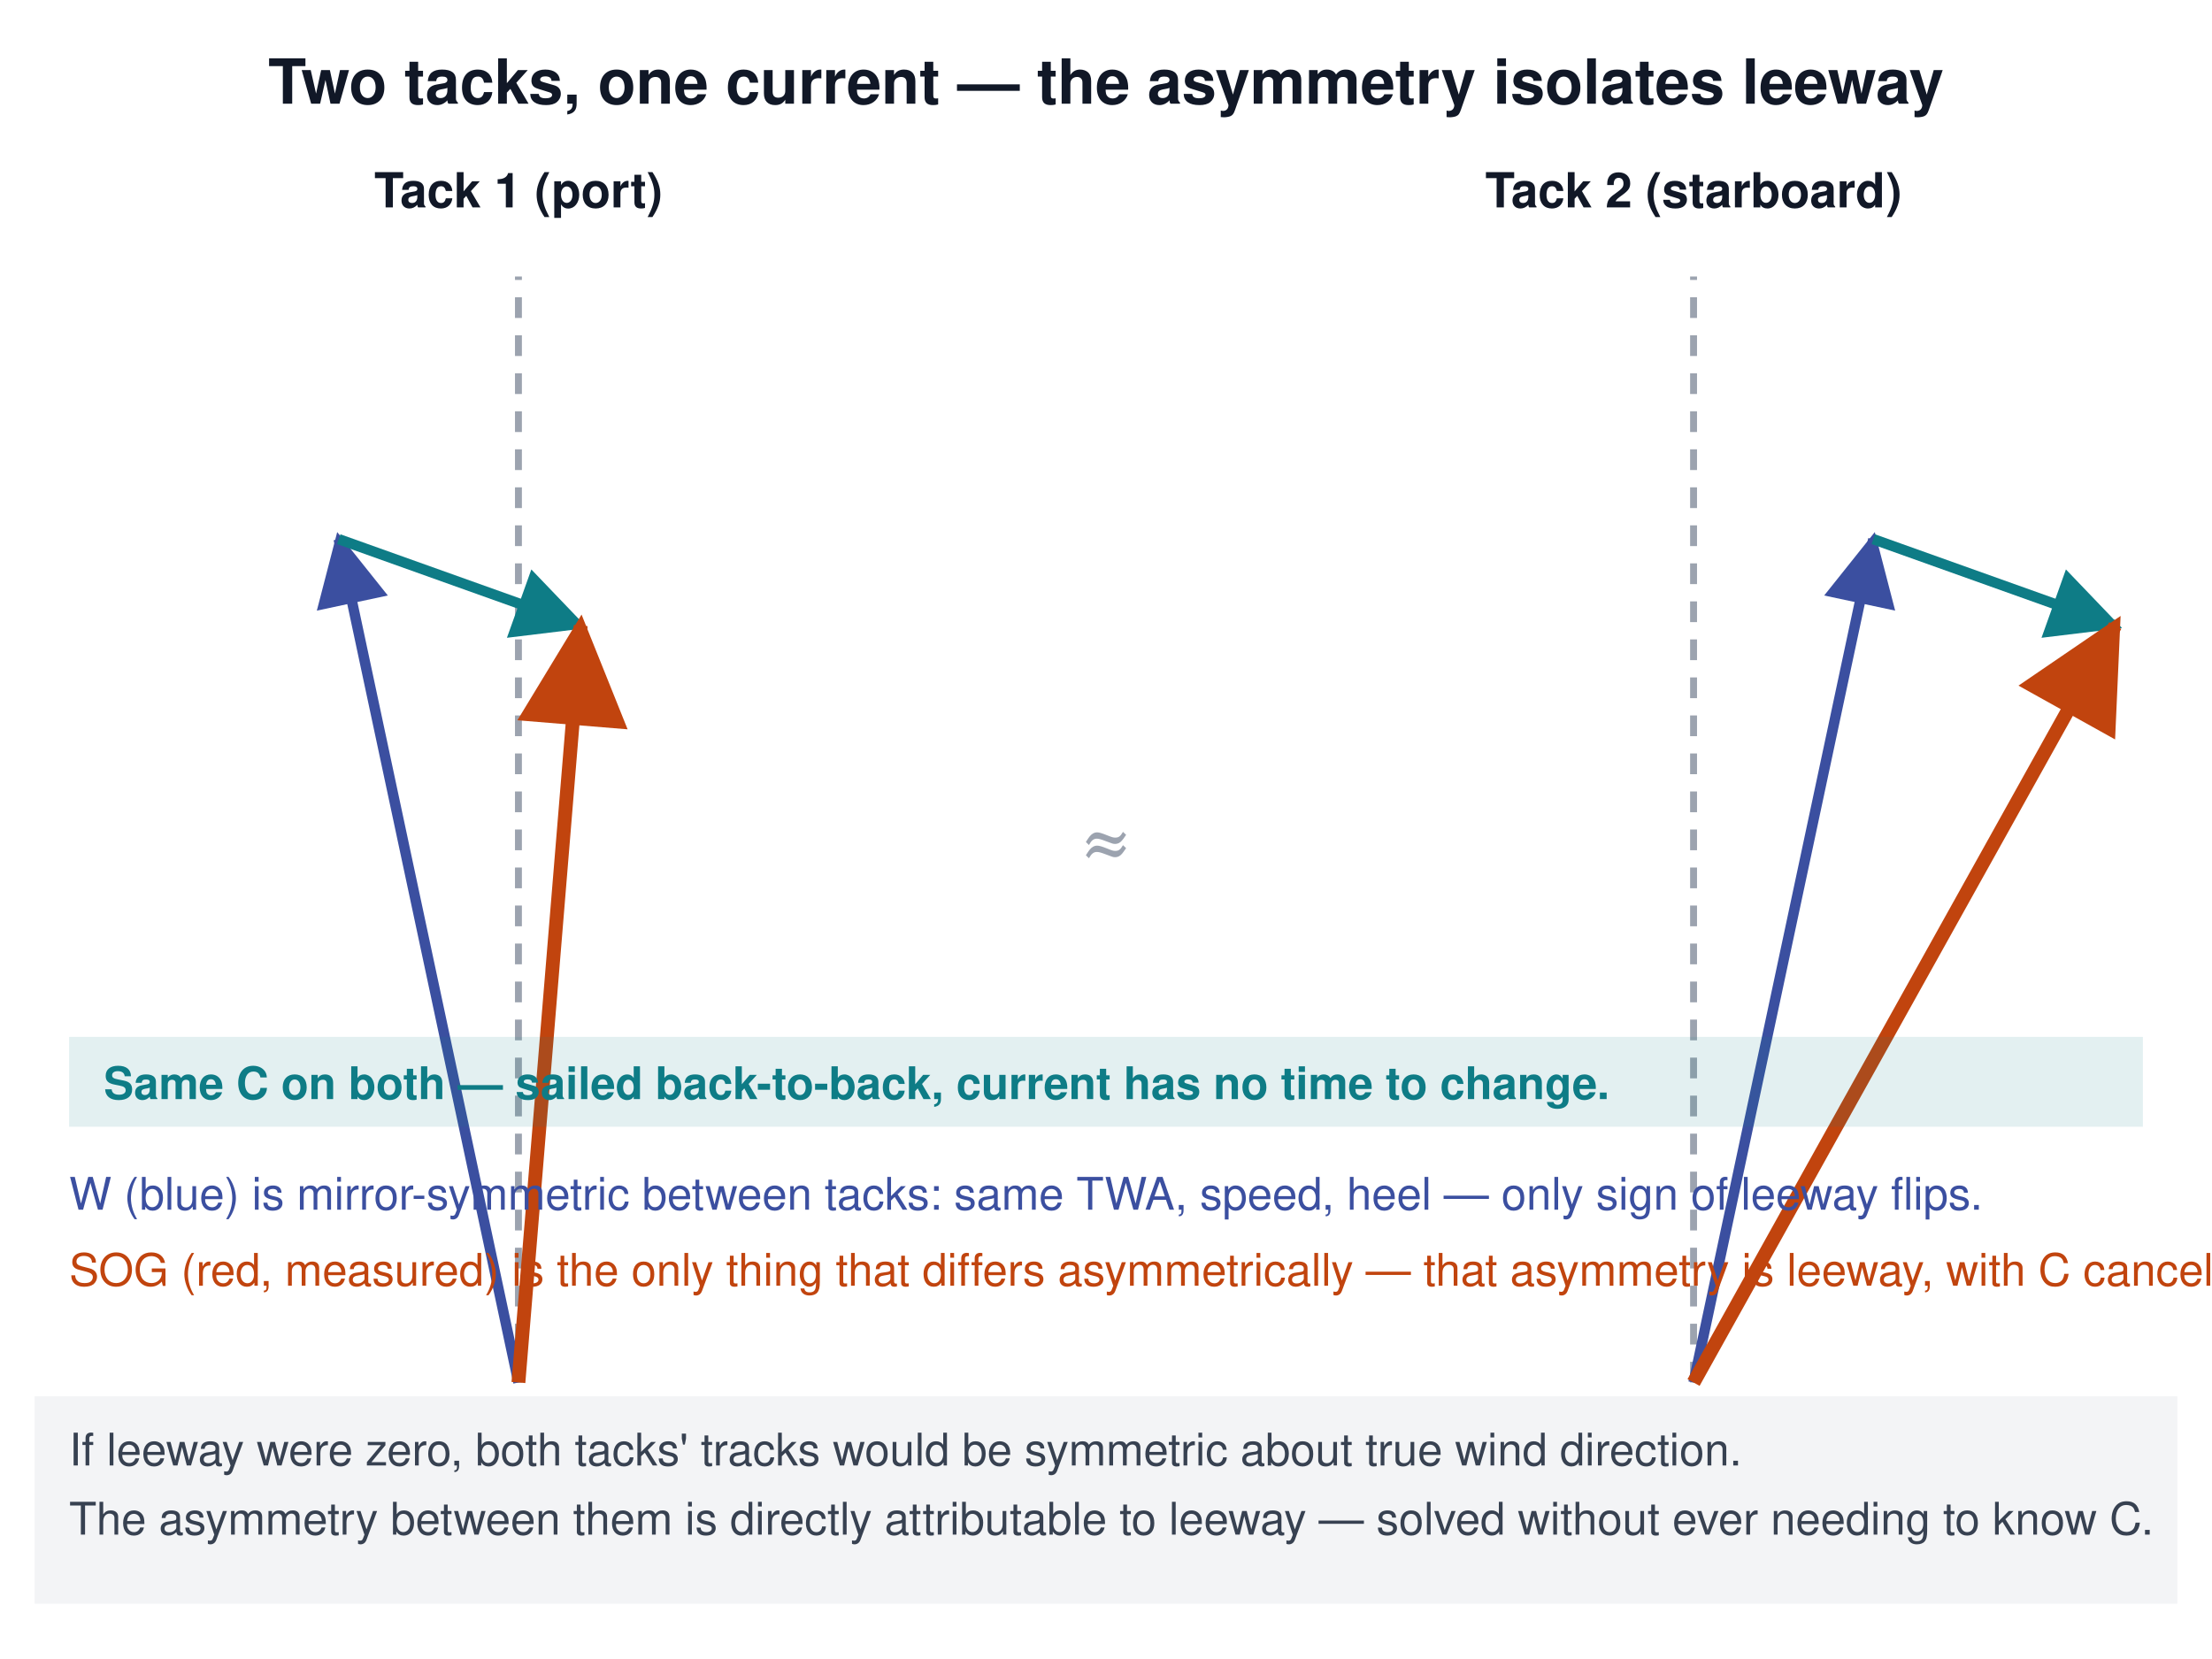
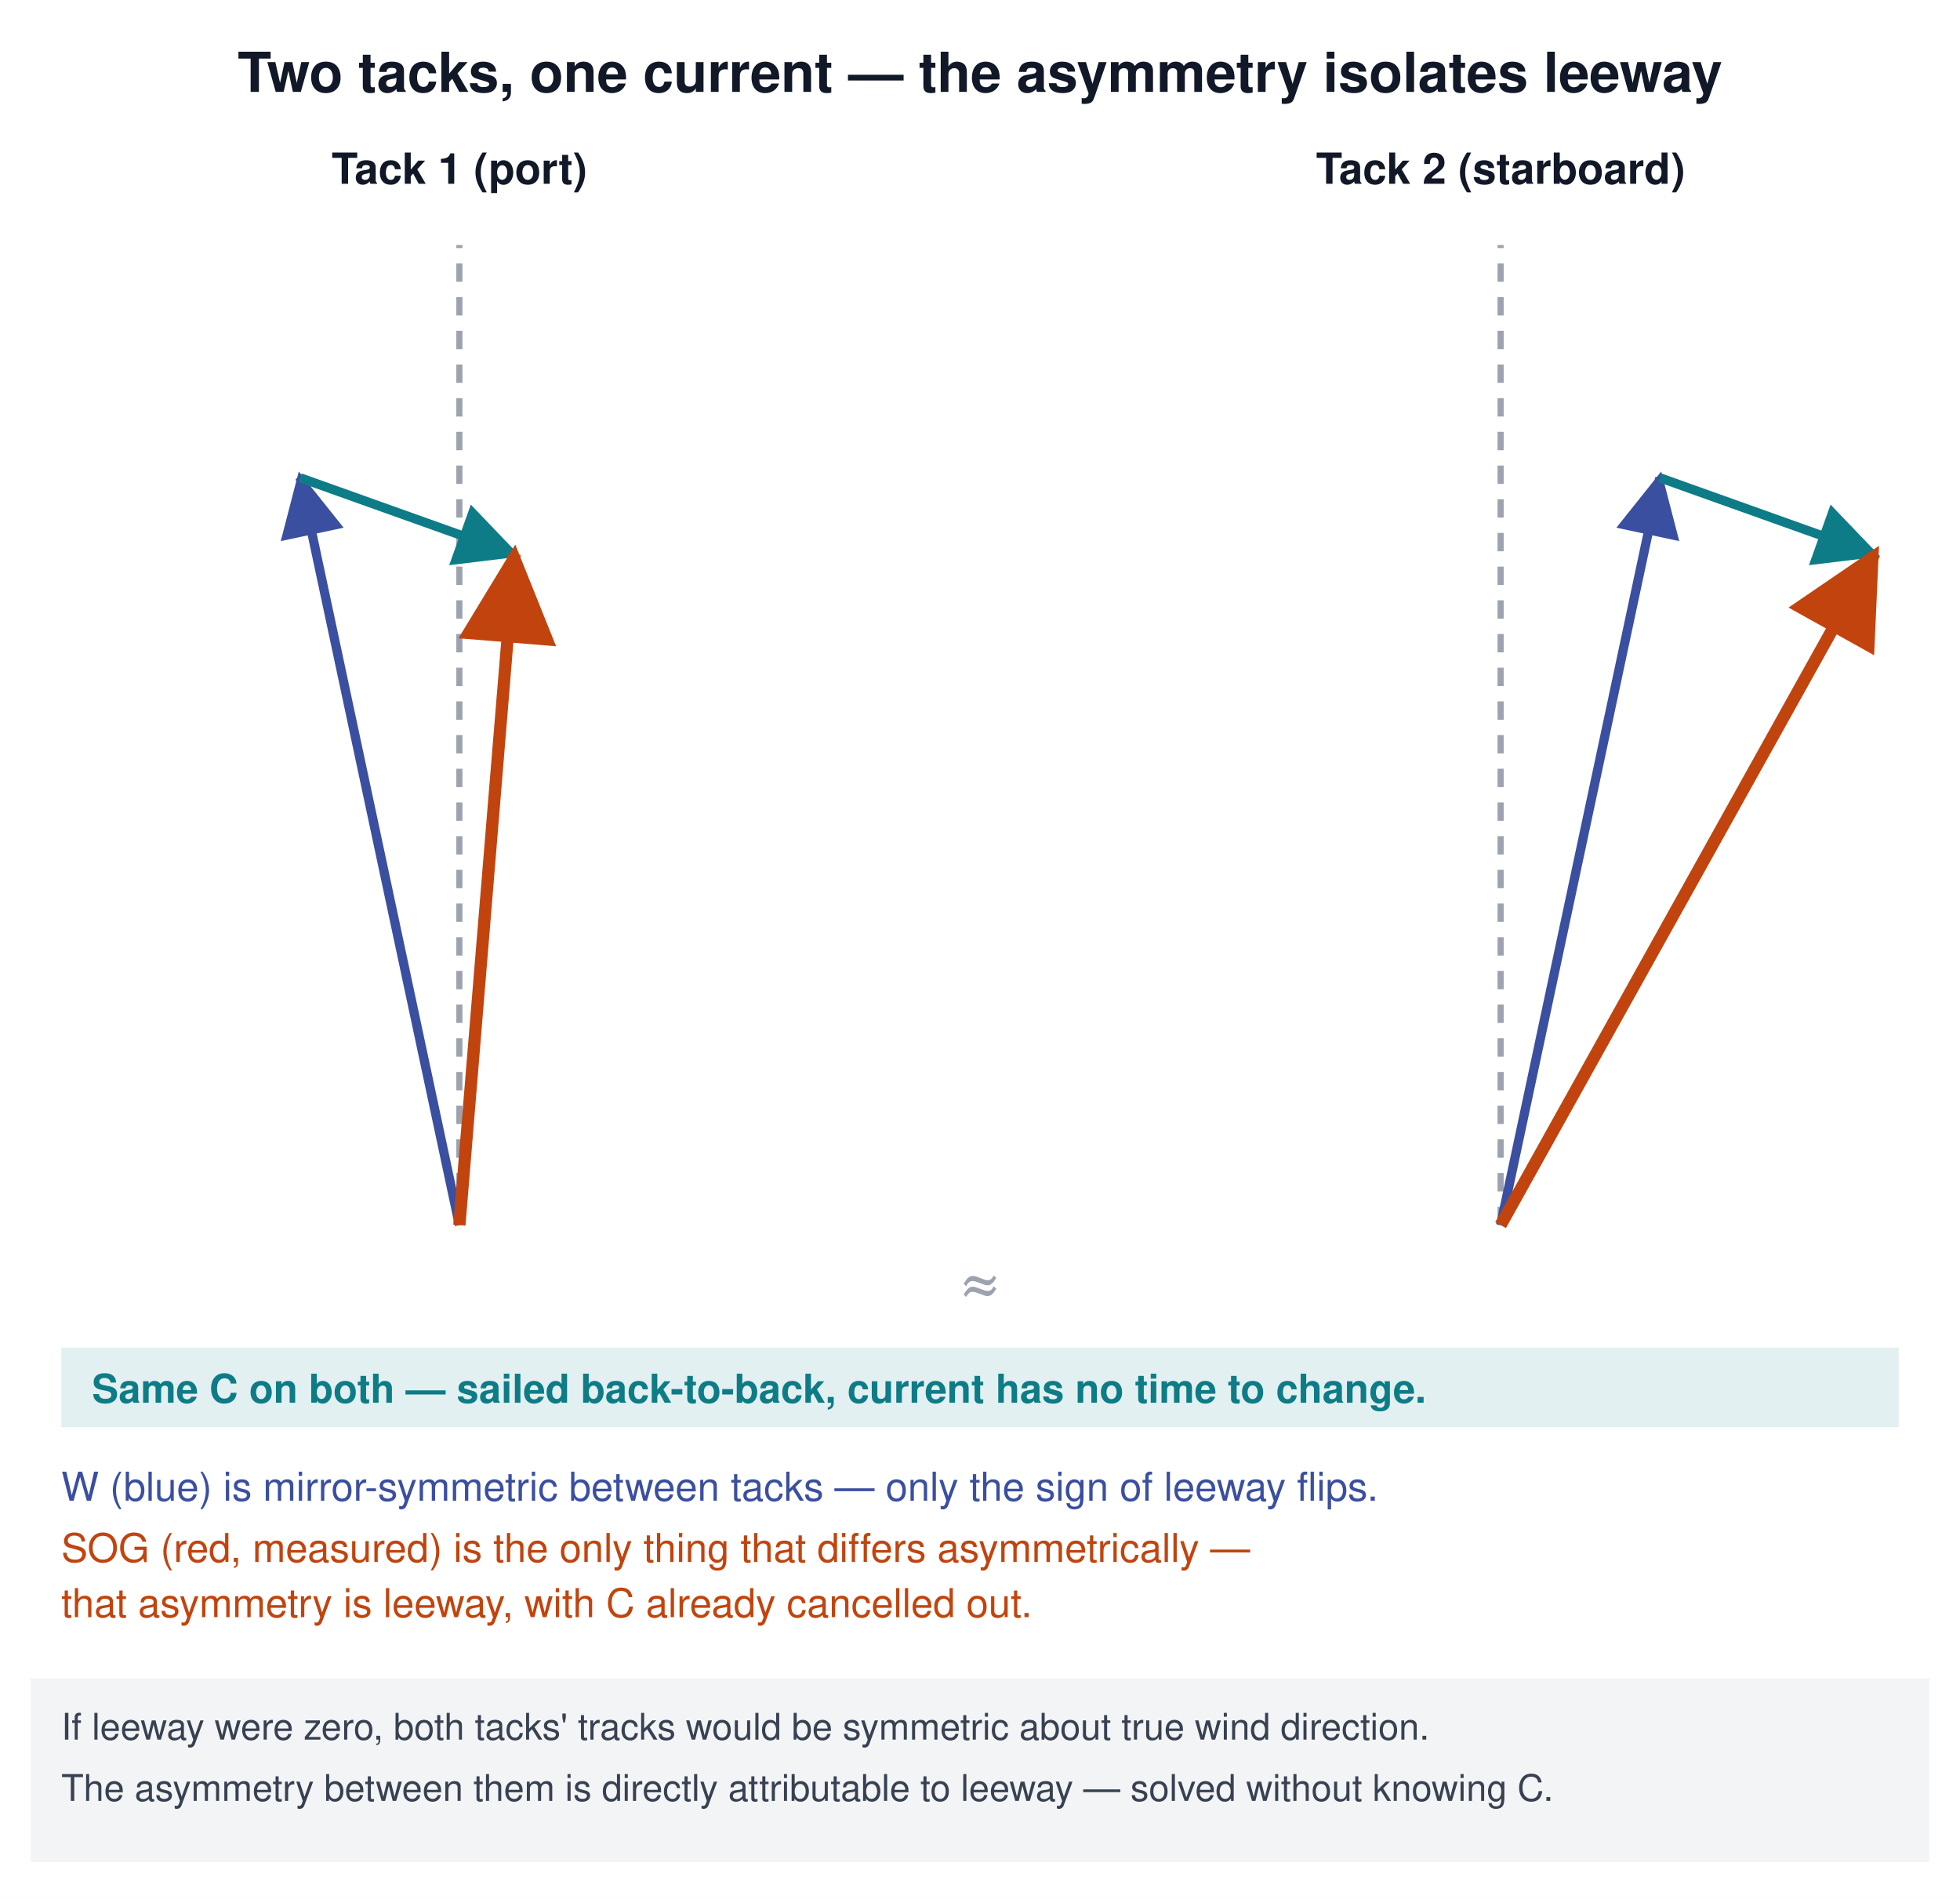
- <svg xmlns="http://www.w3.org/2000/svg" viewBox="0 0 640 480" font-family="Helvetica, Arial, sans-serif">
-   <rect width="640" height="480" fill="#ffffff" />
+ <svg xmlns="http://www.w3.org/2000/svg" viewBox="0 0 640 620" font-family="Helvetica, Arial, sans-serif">
+   <rect width="640" height="620" fill="#ffffff" />
  <defs>
    <marker id="aW" viewBox="0 0 10 10" refX="9" refY="5" markerWidth="7" markerHeight="7" orient="auto-start-reverse">
      <path d="M0,0 L10,5 L0,10 z" fill="#3b4fa0" />
    </marker>
    <marker id="aC" viewBox="0 0 10 10" refX="9" refY="5" markerWidth="7" markerHeight="7" orient="auto-start-reverse">
      <path d="M0,0 L10,5 L0,10 z" fill="#0e7c86" />
    </marker>
    <marker id="aS" viewBox="0 0 10 10" refX="9" refY="5" markerWidth="8" markerHeight="8" orient="auto-start-reverse">
      <path d="M0,0 L10,5 L0,10 z" fill="#c1440e" />
    </marker>
  </defs>
  <text x="320" y="30" text-anchor="middle" font-size="18" font-weight="600" fill="#111827">Two tacks, one current — the asymmetry isolates leeway</text>
  <text x="150" y="60" text-anchor="middle" font-size="14" font-weight="600" fill="#111827">Tack 1 (port)</text>
  <line x1="150" y1="400" x2="150" y2="80" stroke="#9ca3af" stroke-width="2" stroke-dasharray="6,5" />
  <line x1="150" y1="400" x2="98" y2="156" stroke="#3b4fa0" stroke-width="3" marker-end="url(#aW)" />
  <line x1="98" y1="156" x2="168" y2="181" stroke="#0e7c86" stroke-width="3" marker-end="url(#aC)" />
  <line x1="150" y1="400" x2="168" y2="181" stroke="#c1440e" stroke-width="4" marker-end="url(#aS)" />
  <text x="490" y="60" text-anchor="middle" font-size="14" font-weight="600" fill="#111827">Tack 2 (starboard)</text>
  <line x1="490" y1="400" x2="490" y2="80" stroke="#9ca3af" stroke-width="2" stroke-dasharray="6,5" />
  <line x1="490" y1="400" x2="542" y2="156" stroke="#3b4fa0" stroke-width="3" marker-end="url(#aW)" />
  <line x1="542" y1="156" x2="612" y2="181" stroke="#0e7c86" stroke-width="3" marker-end="url(#aC)" />
  <line x1="490" y1="400" x2="612" y2="181" stroke="#c1440e" stroke-width="4" marker-end="url(#aS)" />
-   <text x="320" y="250" text-anchor="middle" font-size="24" fill="#9ca3af">≈</text>
-   <rect x="20" y="300" width="600" height="26" fill="#0e7c86" opacity="0.12" />
-   <text x="30" y="318" font-size="13" fill="#0e7c86" font-weight="600">Same C on both — sailed back-to-back, current has no time to change.</text>
-   <text x="20" y="350" font-size="13" fill="#3b4fa0">W (blue) is mirror-symmetric between tacks: same TWA, speed, heel — only sign of leeway flips.</text>
-   <text x="20" y="372" font-size="13" fill="#c1440e">SOG (red, measured) is the only thing that differs asymmetrically — that asymmetry is leeway, with C cancelled out.</text>
-   <rect x="10" y="404" width="620" height="60" fill="#f3f4f6" />
-   <text x="20" y="424" font-size="13" fill="#374151">If leeway were zero, both tacks' tracks would be symmetric about true wind direction.</text>
-   <text x="20" y="444" font-size="13" fill="#374151">The asymmetry between them is directly attributable to leeway — solved without ever needing to know C.</text>
+   <text x="320" y="425" text-anchor="middle" font-size="22" fill="#9ca3af">≈</text>
+   <rect x="20" y="440" width="600" height="26" fill="#0e7c86" opacity="0.12" />
+   <text x="30" y="458" font-size="13" fill="#0e7c86" font-weight="600">Same C on both — sailed back-to-back, current has no time to change.</text>
+   <text x="20" y="490" font-size="13" fill="#3b4fa0">W (blue) is mirror-symmetric between tacks — only the sign of leeway flips.</text>
+   <text x="20" y="510" font-size="13" fill="#c1440e">SOG (red, measured) is the only thing that differs asymmetrically —</text>
+   <text x="20" y="528" font-size="13" fill="#c1440e">that asymmetry is leeway, with C already cancelled out.</text>
+   <rect x="10" y="548" width="620" height="60" fill="#f3f4f6" />
+   <text x="20" y="568" font-size="12" fill="#374151">If leeway were zero, both tacks' tracks would be symmetric about true wind direction.</text>
+   <text x="20" y="588" font-size="12" fill="#374151">The asymmetry between them is directly attributable to leeway — solved without knowing C.</text>
</svg>
